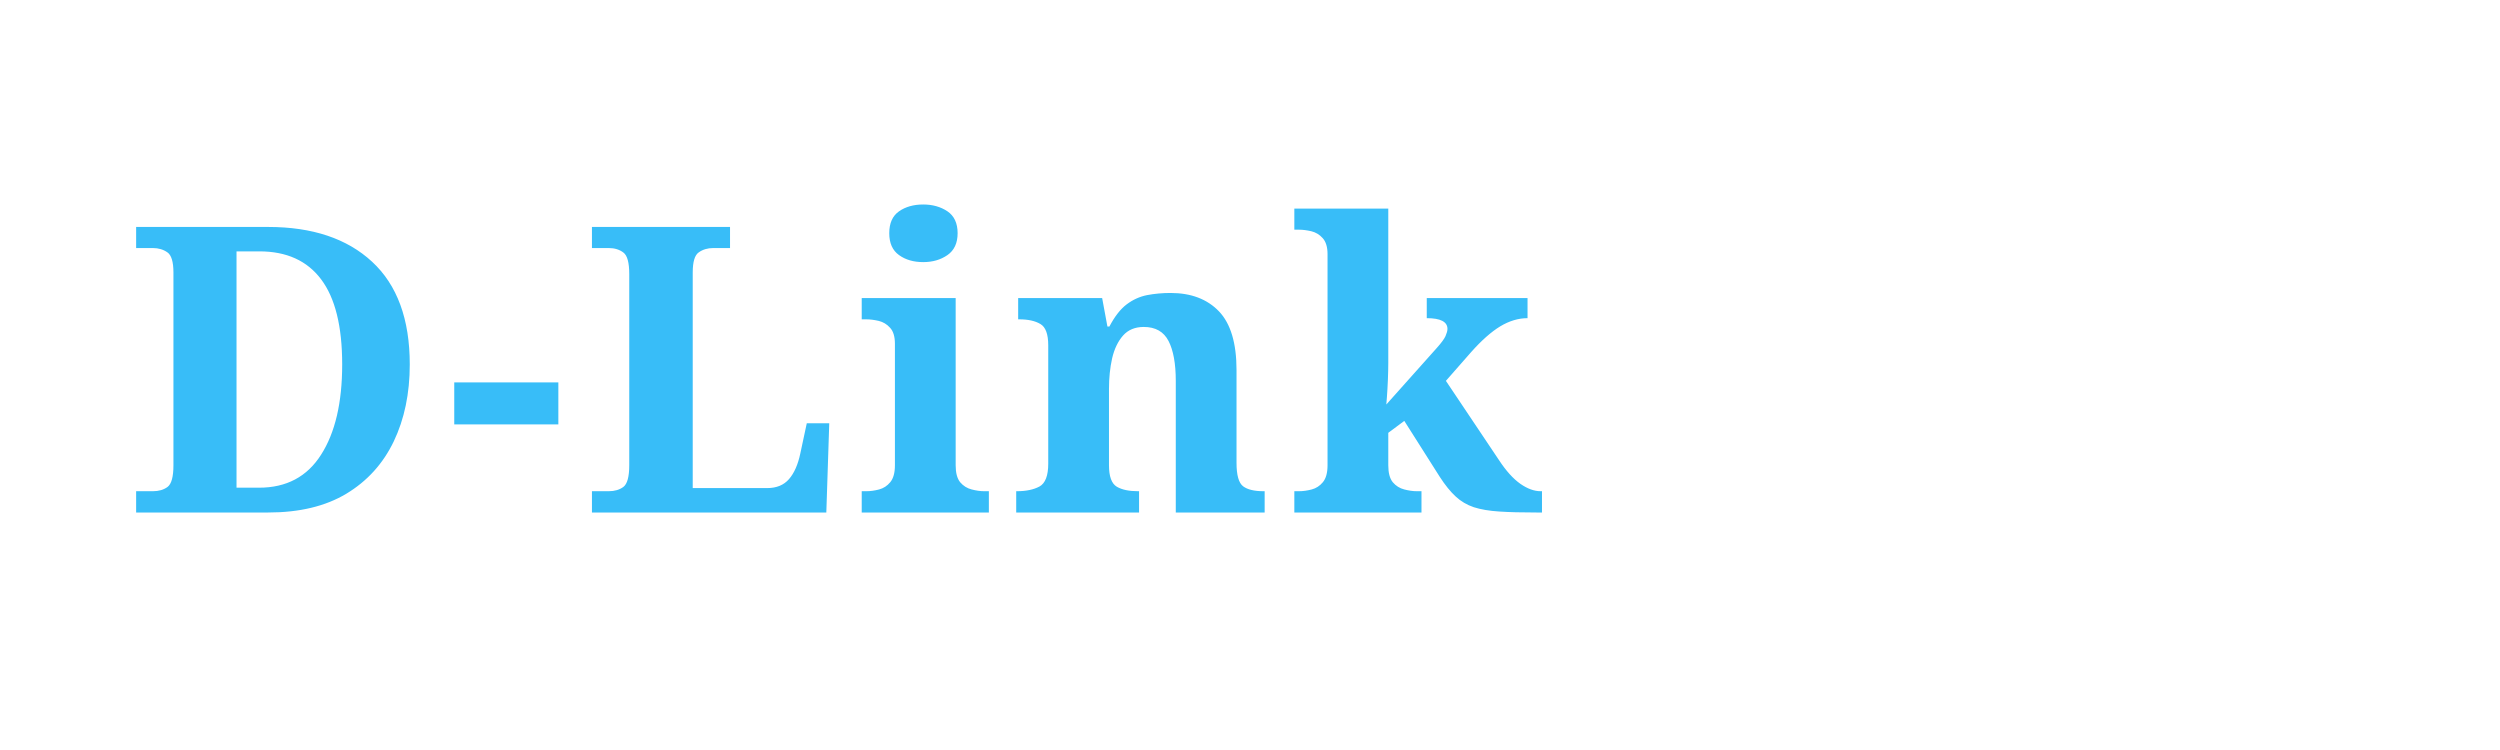
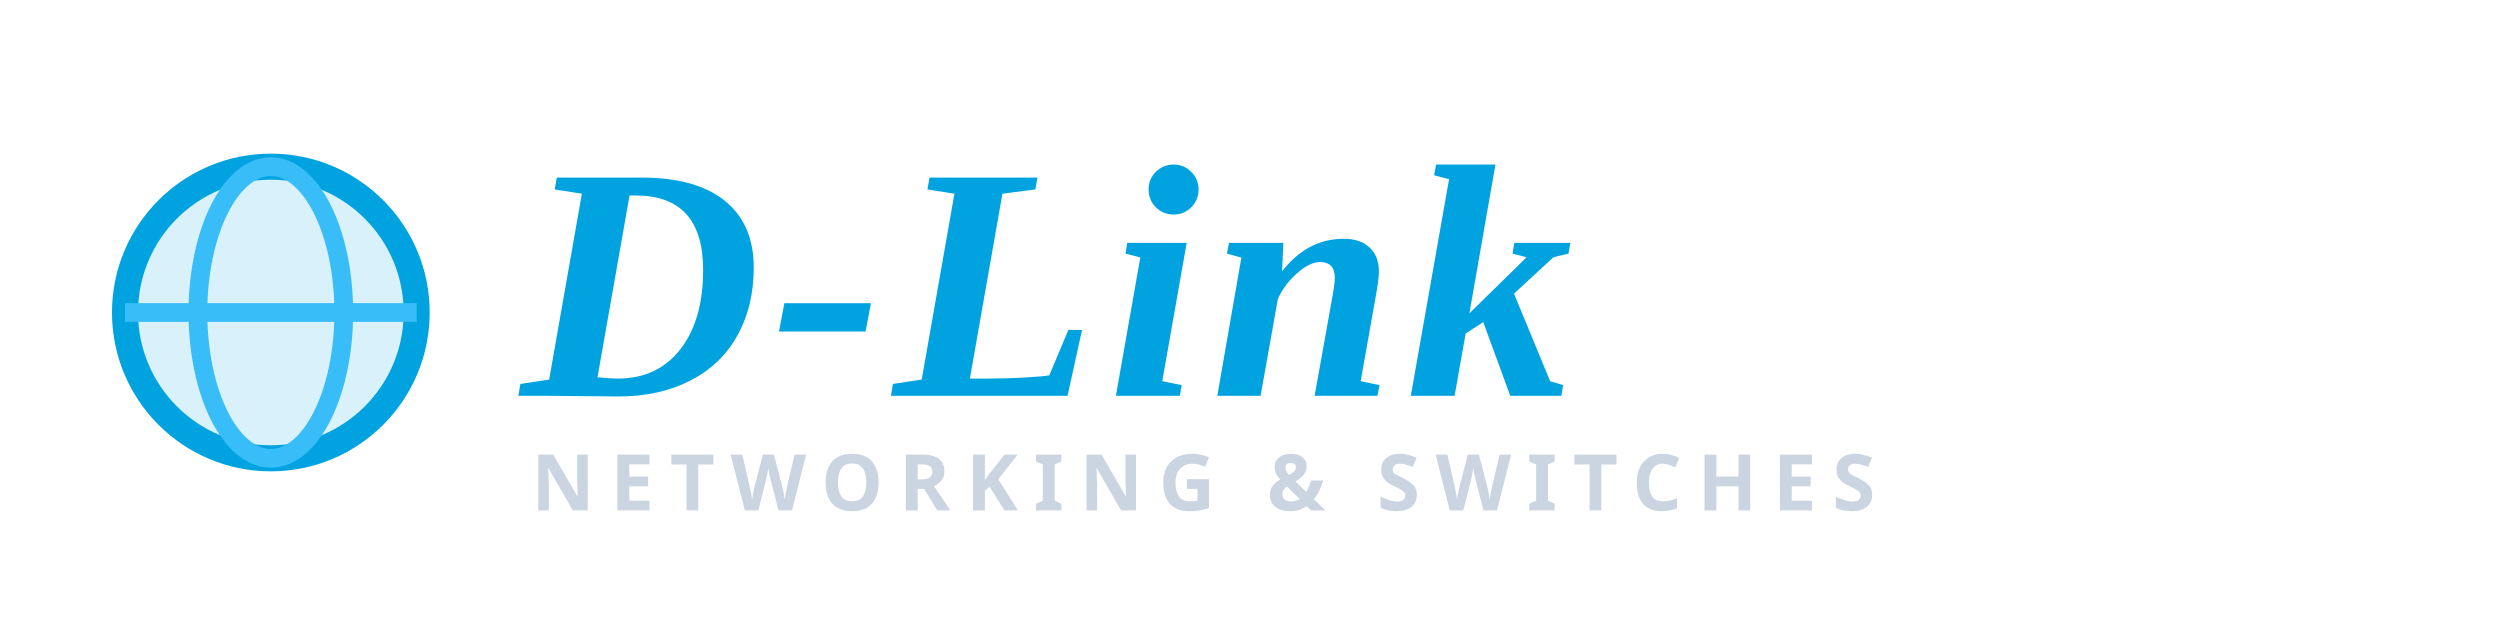
- <svg xmlns="http://www.w3.org/2000/svg" viewBox="0 0 200 60" fill="none">
-   <text x="10" y="41" font-family="Georgia, serif" font-weight="bold" font-size="32" fill="#38bdf8" letter-spacing="1">D-Link</text>
+ <svg xmlns="http://www.w3.org/2000/svg" viewBox="0 0 240 60" fill="none">
+   <g transform="translate(10, 14)">
+     <circle cx="16" cy="16" r="14" fill="#00A3E0" fill-opacity="0.15" stroke="#00A3E0" stroke-width="2.5" />
+     <ellipse cx="16" cy="16" rx="7" ry="14" stroke="#38BDF8" stroke-width="1.8" fill="none" />
+     <line x1="2" y1="16" x2="30" y2="16" stroke="#38BDF8" stroke-width="1.8" />
+   </g>
+   <text x="50" y="38" font-family="'Times New Roman', 'Georgia', serif" font-weight="bold" font-style="italic" font-size="32" fill="#00A3E0" letter-spacing="1">D-Link</text>
+   <text x="51" y="49" font-family="'Outfit', sans-serif" font-weight="700" font-size="7.5" fill="#cbd5e1" letter-spacing="1.5">NETWORKING &amp; SWITCHES</text>
</svg>
